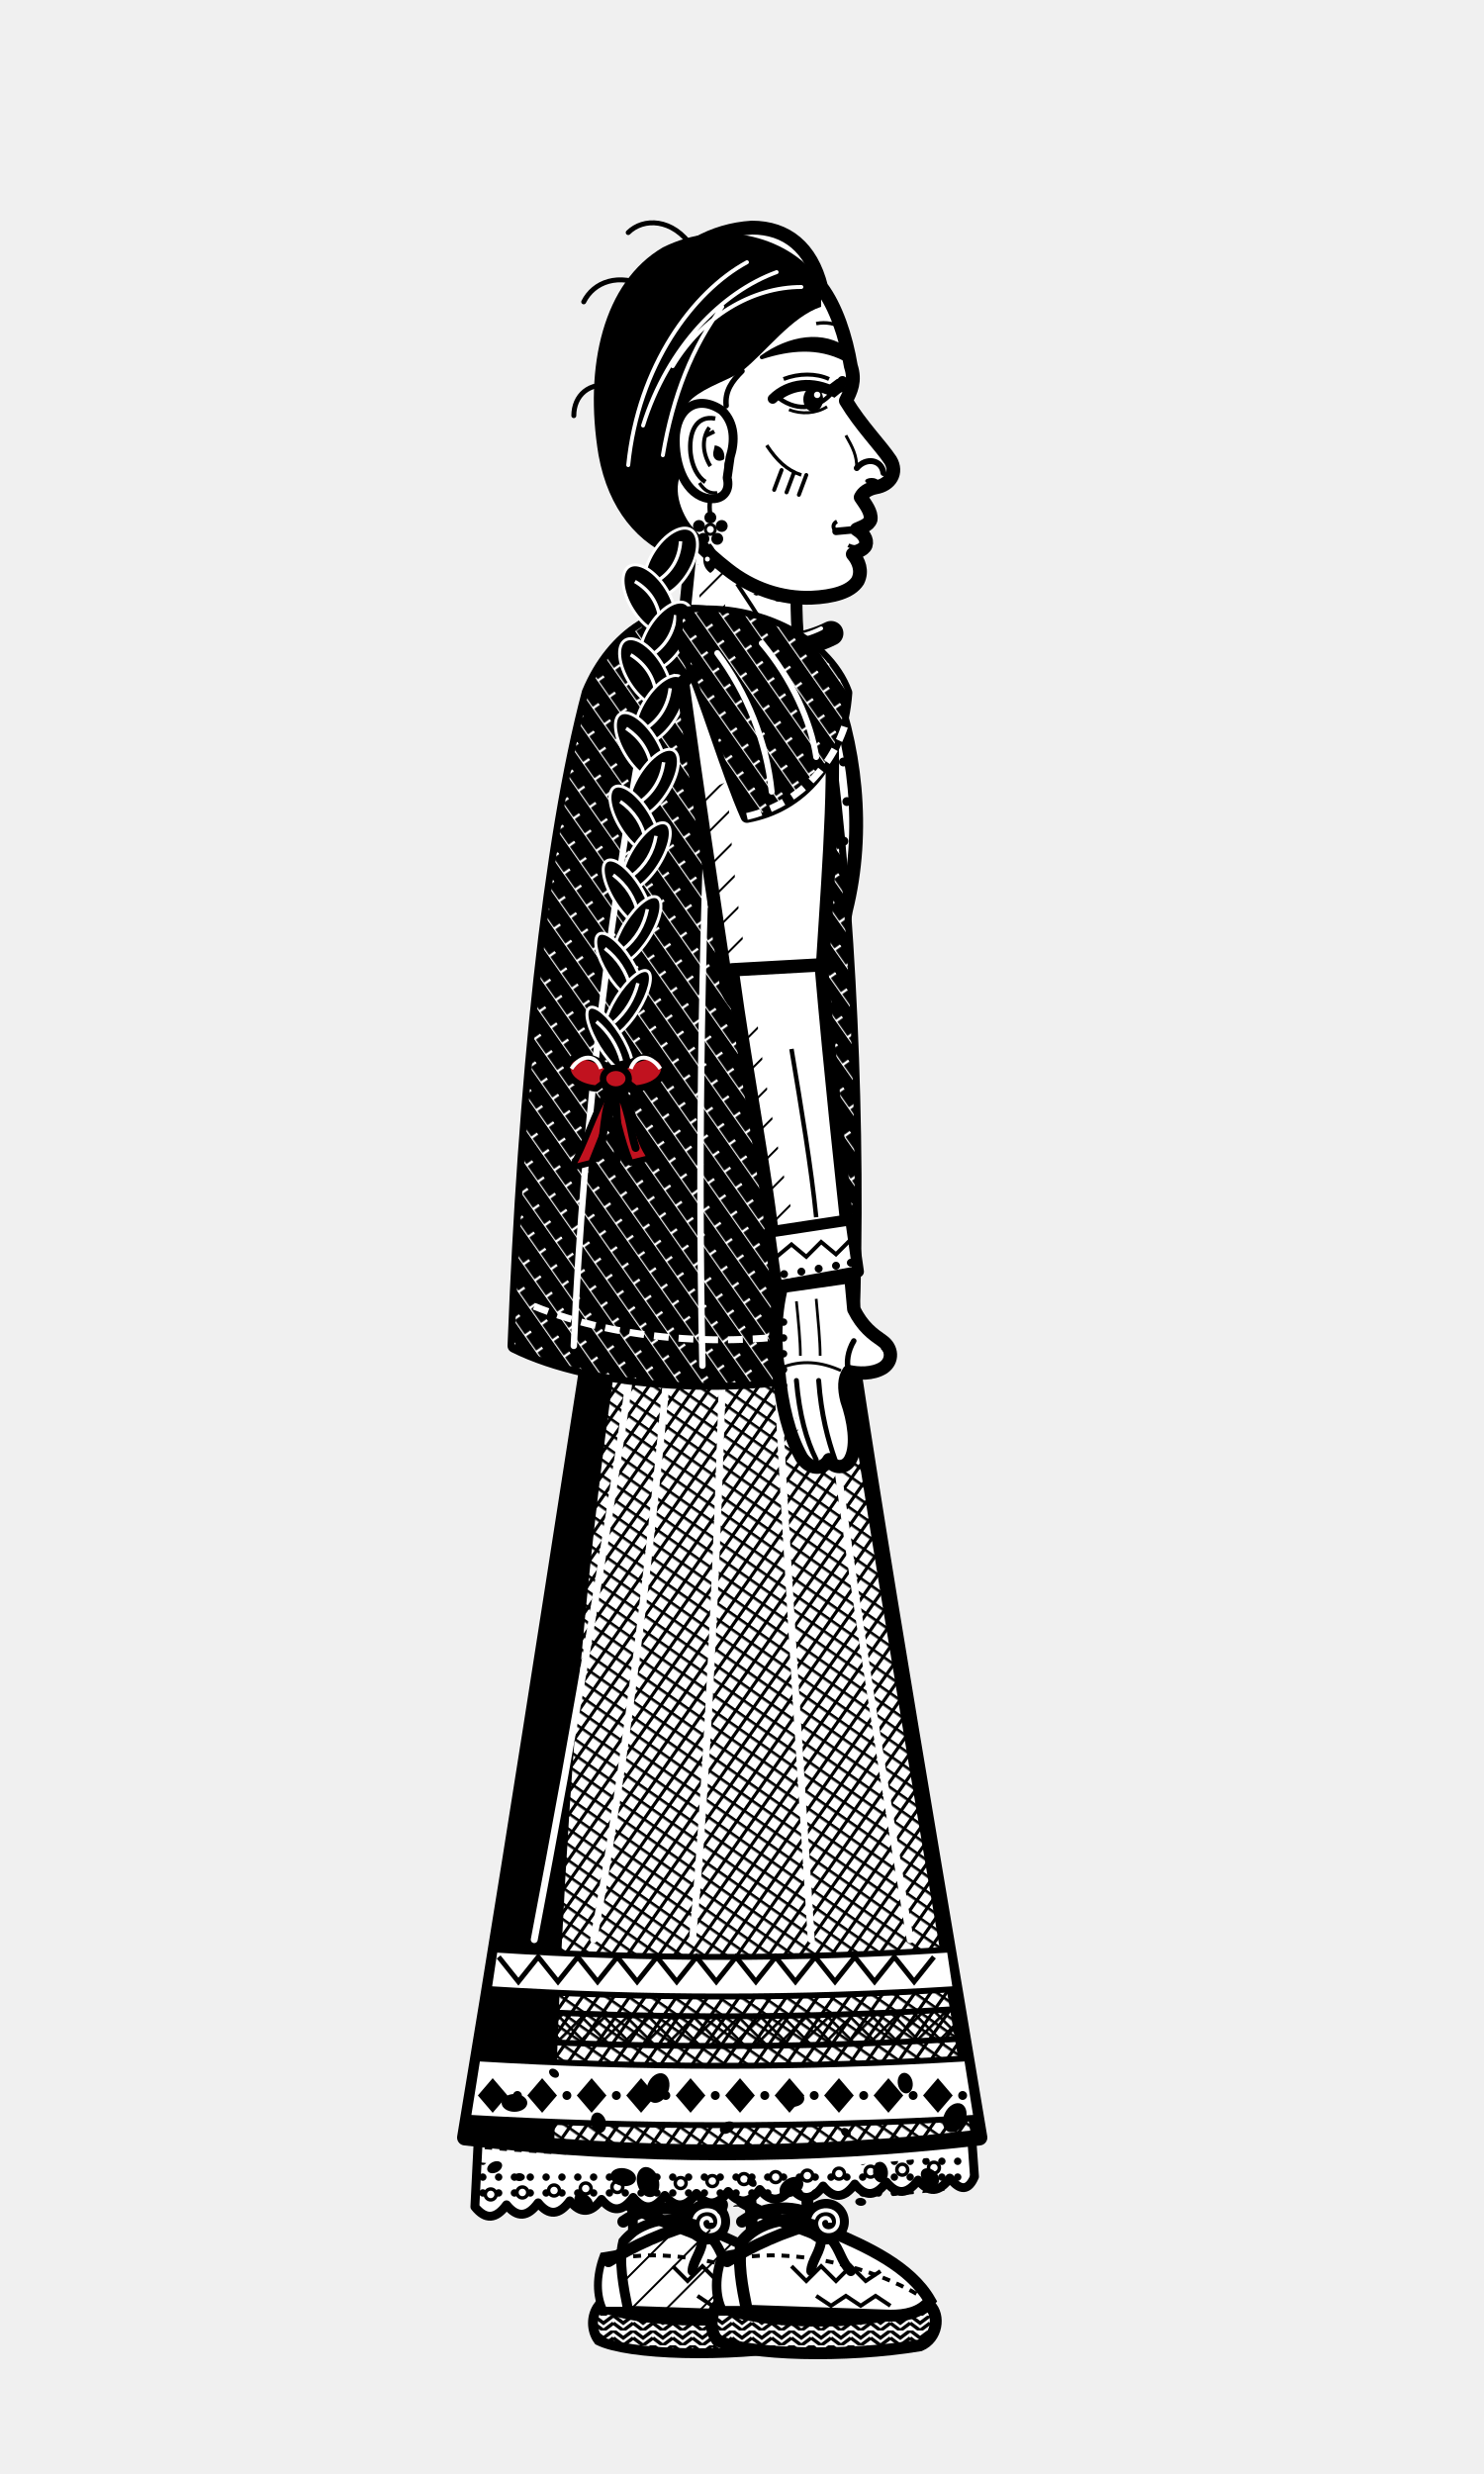
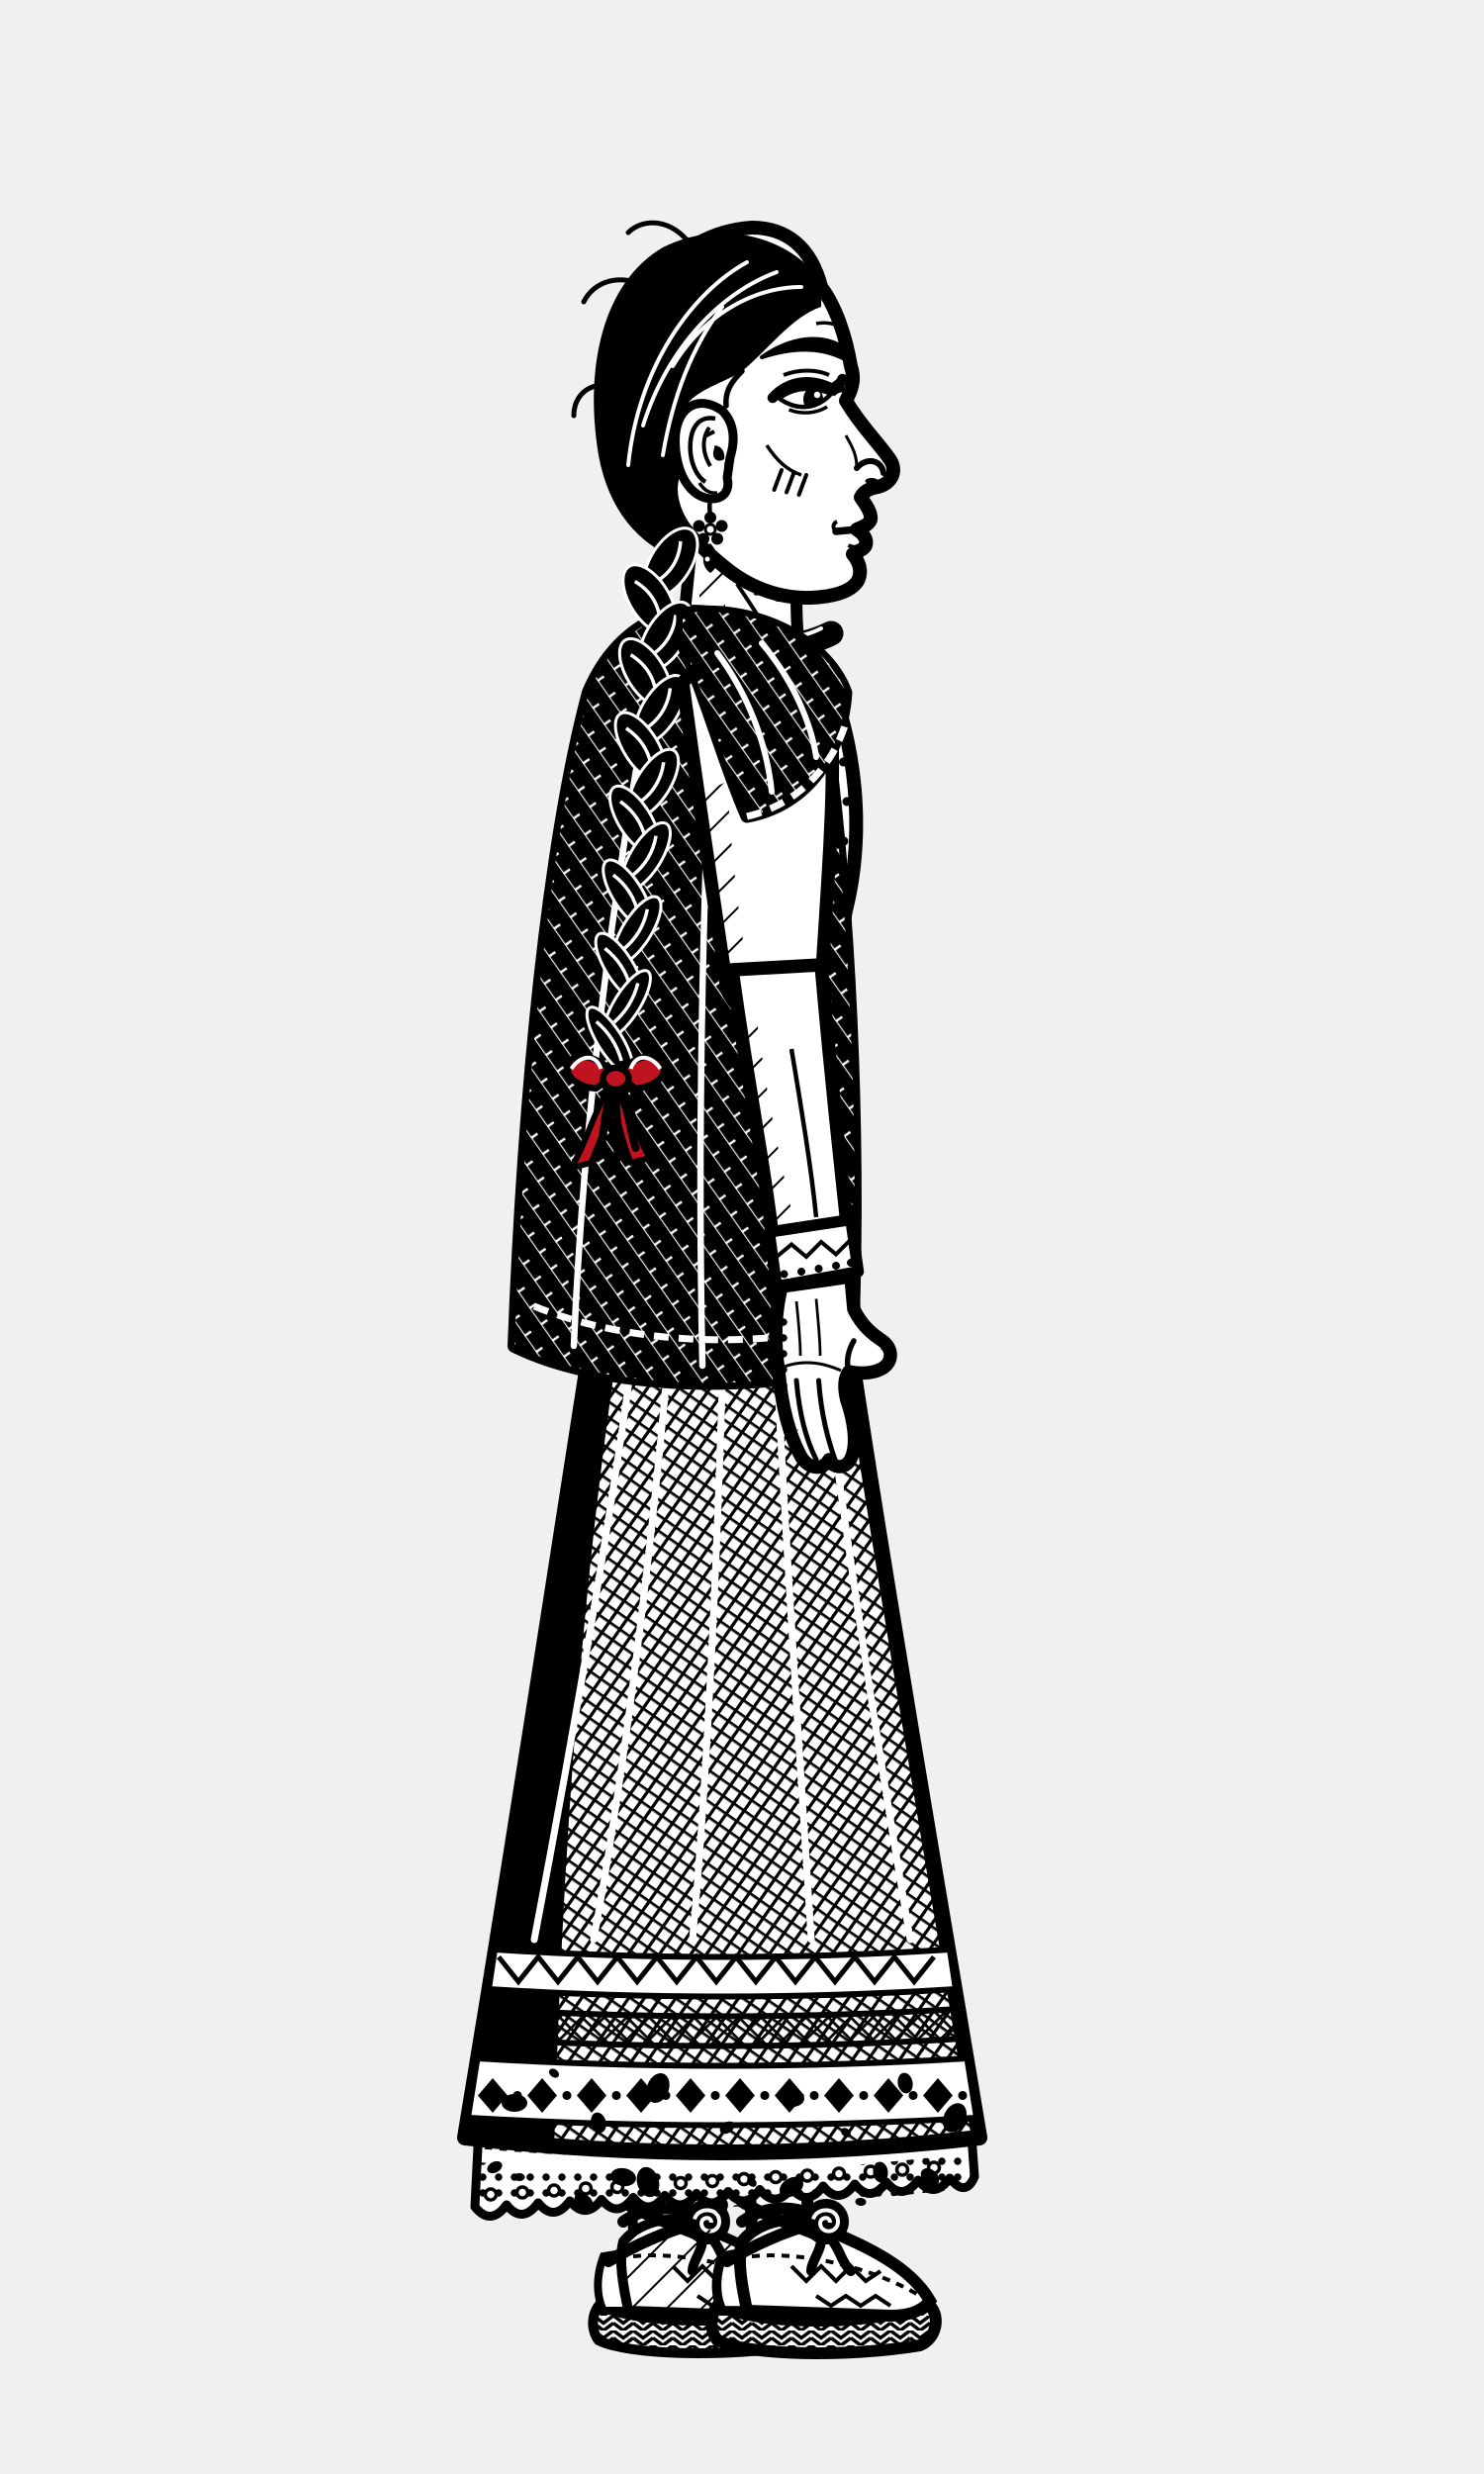
<svg xmlns="http://www.w3.org/2000/svg" width="300" height="500" viewBox="0 0 300 500">
  <defs>
    <pattern id="trama-fina" width="5" height="5" patternUnits="userSpaceOnUse" patternTransform="rotate(45)">
      <line x1="0" y1="0" x2="0" y2="5" stroke="#000" stroke-width="0.8" />
    </pattern>
    <pattern id="trama-media" width="3.4" height="3.4" patternUnits="userSpaceOnUse" patternTransform="rotate(60)">
      <line x1="0" y1="0" x2="0" y2="3.4" stroke="#000" stroke-width="1.1" />
    </pattern>
    <pattern id="trama-cruzada" width="3.2" height="3.2" patternUnits="userSpaceOnUse" patternTransform="rotate(45)">
      <line x1="0" y1="0" x2="0" y2="3.2" stroke="#000" stroke-width="1.1" />
      <line x1="0" y1="0" x2="3.2" y2="0" stroke="#000" stroke-width="1.1" />
    </pattern>
    <pattern id="trama-densa" width="2.6" height="2.6" patternUnits="userSpaceOnUse" patternTransform="rotate(35)">
      <line x1="0" y1="0" x2="0" y2="2.6" stroke="#000" stroke-width="1.3" />
      <line x1="0" y1="0" x2="2.6" y2="0" stroke="#000" stroke-width="1.1" />
    </pattern>
    <pattern id="semitono" width="3.2" height="3.2" patternUnits="userSpaceOnUse">
      <circle cx="1.6" cy="1.6" r="0.75" fill="#000" />
    </pattern>
    <pattern id="trencilla" width="6" height="4" patternUnits="userSpaceOnUse">
      <path d="M0,1 L1.5,3 L3,1 L4.5,3 L6,1" stroke="#000" stroke-width="0.6" fill="none" />
    </pattern>
    <pattern id="lana-blanca" width="4" height="4" patternUnits="userSpaceOnUse" patternTransform="rotate(-35)">
      <line x1="0" y1="0" x2="0" y2="4" stroke="#fff" stroke-width="0.5" stroke-opacity="0.85" />
      <line x1="0" y1="2" x2="1.6" y2="2" stroke="#fff" stroke-width="0.5" />
    </pattern>
    <pattern id="fique-trenza" width="4" height="3" patternUnits="userSpaceOnUse">
      <path d="M0,0 L2,1.5 L4,0 M0,1.5 L2,3 L4,1.5" stroke="#000" stroke-width="0.7" fill="none" />
    </pattern>
  </defs>
  <g id="brazo-izq" data-pieza="" data-pivote="141 144">
    <path d="M126,138 C134,128 154,130 156,146 C157,160 155,182 154,200 C150,208 138,208 135,200 C132,180 129,160 126,138 Z" fill="#fff" stroke="#000" stroke-width="2.2" stroke-linejoin="round" />
    <path d="M134,134 C135,140 136,146 136,150 M141,132 C142,138 143,144 143,150 M148,134 C148,140 149,145 149,150" stroke="#000" stroke-width="0.9" fill="none" />
    <path d="M130,160 C132,178 134,192 136,200 L140,201 C138,190 136,176 135,158 Z" fill="url(#trama-fina)" />
    <path d="M126,138 C134,128 154,130 156,146 C157,160 155,182 154,200 C150,208 138,208 135,200 C132,180 129,160 126,138 Z" fill="url(#trama-media)" />
  </g>
  <g id="antebrazo-izq" data-pieza="" data-pivote="145 202" data-padre="brazo-izq">
    <path d="M136,196 L154,195 C156,218 158,236 159.5,250 L144.5,253 C143,238 139,218 136,196 Z" fill="#fff" stroke="#000" stroke-width="2.2" stroke-linejoin="round" />
    <path d="M138,206 C140,222 142,236 145,250 L149,249 C146,236 143,222 141,206 Z" fill="url(#trama-fina)" />
    <path d="M148,212 C150,224 152,236 153,246" stroke="#000" stroke-width="0.9" fill="none" />
    <path d="M143.5,249 L160,246.5 L161.5,257 L145,260 Z" fill="#fff" stroke="#000" stroke-width="1.87" stroke-linejoin="round" />
    <path d="M145,254 L148,251.5 L151,254 L154,251 L157,253.5 L160,250.5" stroke="#000" stroke-width="0.8" fill="none" />
    <circle cx="146.5" cy="257.5" r="0.8" fill="#000" />
    <circle cx="150" cy="257" r="0.8" fill="#000" />
    <circle cx="153.5" cy="256.4" r="0.8" fill="#000" />
    <circle cx="157" cy="255.8" r="0.8" fill="#000" />
    <circle cx="160" cy="255.2" r="0.8" fill="#000" />
    <path d="M146,260 C144.5,266 144.6,272 145.4,277 C146,284 147.5,290 150,294.5 C151.6,297 154.4,297.2 155.6,295 C156.4,296.8 159,297 160,294.8 C161.4,292 160.6,287 159.2,283 C158.6,280.6 158.6,278.6 159.6,277.2 C161.4,277.6 164.4,277.8 166.6,276.4 C168.6,275 168.4,272.4 166.4,271 C164.4,269.6 162.4,268.2 160.6,264.6 L160,258 Z" fill="#fff" stroke="#000" stroke-width="2.2" stroke-linejoin="round" />
    <path d="M159.6,277.2 C159,275.4 159.4,273 160.6,271" stroke="#000" stroke-width="1.1" fill="none" stroke-linecap="round" />
    <path d="M166.3,272.3 Q167.6,273.4 167.4,275.2" stroke="#000" stroke-width="0.8" fill="none" />
    <path d="M149,279 C149.6,286 151,291 153,295 M153.5,279 C154,286 155.4,291 156.8,295" stroke="#000" stroke-width="1" fill="none" stroke-linecap="round" />
    <path d="M146,276.4 C150,274.8 154,275.2 158,277" stroke="#000" stroke-width="0.6" fill="none" />
    <path d="M152.6,295.4 Q153.8,296.4 154.8,295.6 M157.4,295.6 Q158.6,296.6 159.6,295.4" stroke="#000" stroke-width="0.7" fill="none" />
    <path d="M149,263 C149.4,267 149.8,271 149.8,274 M153,262.5 C153.4,267 153.8,271 153.8,274" stroke="#000" stroke-width="0.55" fill="none" />
    <path d="M145.4,266 C144.8,274 145.6,283 148,290 L149.4,289 C147.6,282 147,274 147.8,266 Z" fill="url(#semitono)" />
    <path d="M136,196 L154,195 C156,218 158,236 159.5,250 L144.5,253 C143,238 139,218 136,196 Z" fill="url(#trama-media)" />
    <path d="M146,260 C144,266 144,272 145,277 C145,283 146,288 149,292 C151,295 155,295.5 157,293.5 C159,291 159.5,287 159,284 C161,282 163.5,280 165.5,277.5 C167.5,275 167,271.5 165,270 C163,268.5 161,267.5 160,264 L160,258 Z" fill="url(#trama-fina)" />
  </g>
  <g id="pierna-izq" data-pieza="" data-pivote="133 462">
    <path d="M127,430 L139,430 C139,440 139,447 140,452 L128,452 C128,446 127,438 127,430 Z" fill="#fff" stroke="#000" stroke-width="2.0" />
    <path d="M121,466 C129,469.5 149,470.5 164,466 C166,468 165.5,472.5 162,474 C147,476.5 127,476 121,473 C119.5,471 119.5,468 121,466 Z" fill="#fff" stroke="#000" stroke-width="2.0" />
    <path d="M121,466 C129,469.5 149,470.5 164,466 C166,468 165.5,472.5 162,474 C147,476.5 127,476 121,473 C119.5,471 119.5,468 121,466 Z" fill="url(#fique-trenza)" />
    <path d="M122,456 C120.5,460 120.5,464 122,467 L128,467 C127,463 127,459 128,455 Z" fill="#fff" stroke="#000" stroke-width="1.6" />
    <path d="M126,453 C130,448 139,447 144,451 C151,454 160,458 164,465 C162,467.5 159,468 156,468 L127,467 C126,462 125,457 126,453 Z" fill="#fff" stroke="#000" stroke-width="2.0" />
    <path d="M136,458 L139,461 L142,458 L145,461 L148,458 L151,461 L154,459 M141,464 L144,466 L147,464 L150,466 L153,464 L156,466" stroke="#000" stroke-width="0.8" fill="none" />
    <path d="M128,456 C138,455 152,458 162,464" stroke="#000" stroke-width="0.8" stroke-dasharray="1.6 1.4" fill="none" />
    <path d="M126,449 C131,445.5 137,445.5 142,448.5 M126,445 C132,448.5 136,449.5 142,452 M123,457 C128,454 134,451 142,449" stroke="#000" stroke-width="2.4" fill="none" stroke-linecap="round" />
    <circle cx="143" cy="449" r="4.6" fill="#000" />
    <path d="M140.4,448.5 C141,446 145.4,446 145.4,449 C145.4,451.4 142,451.6 141.8,449.4 C141.8,448 143.8,447.8 143.8,449.2" stroke="#fff" stroke-width="0.8" fill="none" />
    <path d="M144,452.5 C146,455 146,457 148,459 M142,452.5 C142,455 140,457 140,459" stroke="#000" stroke-width="2" fill="none" stroke-linecap="round" />
    <path d="M126,453 C130,448 139,447 144,451 C151,454 160,458 164,465 C162,467.5 159,468 156,468 L127,467 C126,462 125,457 126,453 Z" fill="url(#trama-fina)" />
    <path d="M127,430 L139,430 C139,440 139,447 140,452 L128,452 C128,446 127,438 127,430 Z" fill="url(#trama-fina)" />
  </g>
  <g id="pierna-der" data-pieza="" data-pivote="157 462">
    <path d="M151,430 L163,430 C163,440 163,447 164,452 L152,452 C152,446 151,438 151,430 Z" fill="#fff" stroke="#000" stroke-width="2.4" />
    <path d="M145,466 C153,469.5 173,470.5 188,466 C190,468 189.5,472.5 186,474 C171,476.5 151,476 145,473 C143.5,471 143.5,468 145,466 Z" fill="#fff" stroke="#000" stroke-width="2.4" />
    <path d="M145,466 C153,469.5 173,470.5 188,466 C190,468 189.5,472.5 186,474 C171,476.5 151,476 145,473 C143.5,471 143.5,468 145,466 Z" fill="url(#fique-trenza)" />
    <path d="M146,456 C144.5,460 144.5,464 146,467 L152,467 C151,463 151,459 152,455 Z" fill="#fff" stroke="#000" stroke-width="1.92" />
    <path d="M150,453 C154,448 163,447 168,451 C175,454 184,458 188,465 C186,467.5 183,468 180,468 L151,467 C150,462 149,457 150,453 Z" fill="#fff" stroke="#000" stroke-width="2.4" />
    <path d="M160,458 L163,461 L166,458 L169,461 L172,458 L175,461 L178,459 M165,464 L168,466 L171,464 L174,466 L177,464 L180,466" stroke="#000" stroke-width="0.8" fill="none" />
    <path d="M152,456 C162,455 176,458 186,464" stroke="#000" stroke-width="0.8" stroke-dasharray="1.6 1.4" fill="none" />
    <path d="M150,449 C155,445.5 161,445.5 166,448.5 M150,445 C156,448.5 160,449.5 166,452 M147,457 C152,454 158,451 166,449" stroke="#000" stroke-width="2.4" fill="none" stroke-linecap="round" />
    <circle cx="167" cy="449" r="4.6" fill="#000" />
    <path d="M164.4,448.5 C165,446 169.4,446 169.4,449 C169.4,451.4 166,451.6 165.8,449.4 C165.8,448 167.8,447.8 167.8,449.2" stroke="#fff" stroke-width="0.8" fill="none" />
    <path d="M168,452.5 C170,455 170,457 172,459 M166,452.5 C166,455 164,457 164,459" stroke="#000" stroke-width="2" fill="none" stroke-linecap="round" />
  </g>
  <g id="enagua" data-pieza="" data-pivote="146 232">
    <path d="M97,426 L196,426 L197,439.9 Q195.2,444.2 192,440.2 Q188.8,444.6 185.6,440.6 Q182.4,445 179.2,441 Q176,445.4 172.8,441.4 Q169.6,445.8 166.4,441.8 Q163.2,446.2 160,442.2 Q156.8,446.5 153.6,442.5 Q150.4,446.9 147.2,442.9 Q144,447.3 140.8,443.3 Q137.6,447.7 134.4,443.7 Q131.2,448.1 128,444.1 Q124.8,448.5 121.6,444.5 Q118.4,448.8 115.2,444.8 Q112,449.2 108.8,445.2 Q105.6,449.6 102.4,445.6 Q99.2,450 96,446 Z" fill="#fff" stroke="#000" stroke-width="1.8" stroke-linejoin="round" />
    <circle cx="99.2" cy="443.5" r="1.1" fill="none" stroke="#000" stroke-width="0.7" />
    <circle cx="105.6" cy="443.1" r="1.1" fill="none" stroke="#000" stroke-width="0.7" />
    <circle cx="112" cy="442.7" r="1.1" fill="none" stroke="#000" stroke-width="0.7" />
    <circle cx="118.4" cy="442.3" r="1.1" fill="none" stroke="#000" stroke-width="0.7" />
    <circle cx="124.8" cy="442" r="1.1" fill="none" stroke="#000" stroke-width="0.7" />
    <circle cx="131.2" cy="441.6" r="1.1" fill="none" stroke="#000" stroke-width="0.7" />
    <circle cx="137.6" cy="441.2" r="1.1" fill="none" stroke="#000" stroke-width="0.7" />
    <circle cx="144" cy="440.8" r="1.1" fill="none" stroke="#000" stroke-width="0.7" />
    <circle cx="150.4" cy="440.4" r="1.1" fill="none" stroke="#000" stroke-width="0.7" />
    <circle cx="156.8" cy="440" r="1.1" fill="none" stroke="#000" stroke-width="0.7" />
    <circle cx="163.2" cy="439.7" r="1.1" fill="none" stroke="#000" stroke-width="0.7" />
    <circle cx="169.6" cy="439.3" r="1.1" fill="none" stroke="#000" stroke-width="0.7" />
    <circle cx="176" cy="438.9" r="1.1" fill="none" stroke="#000" stroke-width="0.7" />
    <circle cx="182.4" cy="438.5" r="1.1" fill="none" stroke="#000" stroke-width="0.7" />
    <circle cx="188.8" cy="438.1" r="1.1" fill="none" stroke="#000" stroke-width="0.7" />
    <path d="M98,434 C130,437 165,435 196,432" stroke="#000" stroke-width="0.7" stroke-dasharray="1.5 1.5" fill="none" />
    <path d="M97,437 C130,441 165,439 197,435 L197,442 C165,446 130,448 97,444 Z" fill="url(#semitono)" />
    <ellipse cx="105" cy="440" rx="1.1" ry="0.8" transform="rotate(0 105 440)" fill="#000" />
    <ellipse cx="118" cy="445" rx="2.1" ry="1.5" transform="rotate(37 118 445)" fill="#000" />
    <ellipse cx="131" cy="441" rx="3.1" ry="2.2" transform="rotate(74 131 441)" fill="#000" />
    <ellipse cx="146" cy="446" rx="1.6" ry="1.1" transform="rotate(111 146 446)" fill="#000" />
    <ellipse cx="160" cy="442" rx="2.6" ry="1.8" transform="rotate(148 160 442)" fill="#000" />
    <ellipse cx="174" cy="445" rx="1.1" ry="0.8" transform="rotate(5 174 445)" fill="#000" />
    <ellipse cx="188" cy="440" rx="2.1" ry="1.5" transform="rotate(42 188 440)" fill="#000" />
  </g>
  <g id="falda" data-pieza="" data-pivote="146 232">
    <path d="M126,230 L166,230 C172,280 186,360 198,432 Q146,438 94,432 C106,360 118,280 126,230 Z" fill="#fff" stroke="#000" stroke-width="3.2" stroke-linejoin="round" />
    <path d="M126,230 L166,230 C172,280 186,360 198,432 Q146,438 94,432 C106,360 118,280 126,230 Z" fill="url(#trama-densa)" />
    <path d="M126,230 C118,280 106,360 94,432 Q104,434 112,434.6 C114,360 120,290 132,232 Z" fill="#000" />
    <path d="M138,236 C134,300 126,360 120,392 M147,236 C146,300 143,360 140,392 M155,236 C158,300 162,360 164,392 M162,238 C169,300 177,350 184,392 M131,250 C125,300 116,350 108,392" stroke="#fff" stroke-width="1.4" fill="none" stroke-linecap="round" />
    <path d="M100,394 Q146,397 192,394 L193.2,402 Q146,405 98.8,402 Z" fill="#fff" stroke="#000" stroke-width="1.2" />
    <path d="M100.8,395.5 L104.8,400.5 L108.8,395.5 L112.8,400.5 L116.8,395.5 L120.8,400.5 L124.8,395.5 L128.8,400.5 L132.8,395.5 L136.8,400.5 L140.8,395.5 L144.8,400.5 L148.8,395.5 L152.8,400.5 L156.8,395.5 L160.8,400.5 L164.8,395.5 L168.8,400.5 L172.8,395.5 L176.8,400.5 L180.8,395.5 L184.8,400.5 L188.8,395.5" stroke="#000" stroke-width="1" fill="none" />
    <path d="M98.1,406 Q146,409 193.9,406 L194.8,412 Q146,415 97.2,412 Z" fill="url(#trama-cruzada)" stroke="#000" stroke-width="1.2" />
    <path d="M96.5,416 Q146,419 195.5,416 L197.4,428 Q146,431 94.6,428 Z" fill="#fff" stroke="#000" stroke-width="1.2" />
    <path d="M99.6,420 L102.6,423.5 L99.6,427 L96.6,423.5 Z" fill="#000" />
    <circle cx="104.6" cy="423.5" r="0.9" fill="#000" />
    <path d="M109.6,420 L112.6,423.5 L109.6,427 L106.6,423.5 Z" fill="#000" />
    <circle cx="114.6" cy="423.5" r="0.9" fill="#000" />
    <path d="M119.6,420 L122.6,423.5 L119.6,427 L116.6,423.5 Z" fill="#000" />
    <circle cx="124.6" cy="423.5" r="0.9" fill="#000" />
    <path d="M129.6,420 L132.6,423.5 L129.6,427 L126.6,423.5 Z" fill="#000" />
    <circle cx="134.6" cy="423.5" r="0.9" fill="#000" />
    <path d="M139.6,420 L142.6,423.5 L139.6,427 L136.6,423.5 Z" fill="#000" />
    <circle cx="144.6" cy="423.5" r="0.9" fill="#000" />
    <path d="M149.6,420 L152.6,423.5 L149.6,427 L146.6,423.5 Z" fill="#000" />
    <circle cx="154.6" cy="423.5" r="0.9" fill="#000" />
    <path d="M159.6,420 L162.6,423.5 L159.6,427 L156.6,423.5 Z" fill="#000" />
    <circle cx="164.6" cy="423.5" r="0.9" fill="#000" />
    <path d="M169.6,420 L172.6,423.5 L169.6,427 L166.6,423.5 Z" fill="#000" />
    <circle cx="174.6" cy="423.5" r="0.9" fill="#000" />
    <path d="M179.6,420 L182.6,423.5 L179.6,427 L176.6,423.5 Z" fill="#000" />
    <circle cx="184.6" cy="423.5" r="0.9" fill="#000" />
    <path d="M189.6,420 L192.6,423.5 L189.6,427 L186.6,423.5 Z" fill="#000" />
    <circle cx="194.6" cy="423.5" r="0.9" fill="#000" />
    <path d="M126,232 L166,232" stroke="#000" stroke-width="1" />
    <path d="M124,226 L168,226 L168.6,236 L123.4,236 Z" fill="#000" />
    <path d="M126,231 L166,231" stroke="#fff" stroke-width="0.7" stroke-dasharray="3 2" />
    <ellipse cx="104" cy="425" rx="2.6" ry="1.8" transform="rotate(0 104 425)" fill="#000" />
    <ellipse cx="112" cy="419" rx="1.1" ry="0.8" transform="rotate(37 112 419)" fill="#000" />
    <ellipse cx="121" cy="429" rx="2.1" ry="1.5" transform="rotate(74 121 429)" fill="#000" />
    <ellipse cx="133" cy="422" rx="3.1" ry="2.2" transform="rotate(111 133 422)" fill="#000" />
    <ellipse cx="147" cy="430" rx="1.6" ry="1.1" transform="rotate(148 147 430)" fill="#000" />
    <ellipse cx="160" cy="424" rx="2.6" ry="1.8" transform="rotate(5 160 424)" fill="#000" />
    <ellipse cx="171" cy="431" rx="1.1" ry="0.8" transform="rotate(42 171 431)" fill="#000" />
    <ellipse cx="183" cy="421" rx="2.1" ry="1.5" transform="rotate(79 183 421)" fill="#000" />
    <ellipse cx="193" cy="428" rx="3.1" ry="2.2" transform="rotate(116 193 428)" fill="#000" />
    <ellipse cx="100" cy="438" rx="1.6" ry="1.1" transform="rotate(153 100 438)" fill="#000" />
    <ellipse cx="126" cy="440" rx="2.6" ry="1.8" transform="rotate(10 126 440)" fill="#000" />
    <ellipse cx="152" cy="441" rx="1.1" ry="0.8" transform="rotate(47 152 441)" fill="#000" />
    <ellipse cx="178" cy="439" rx="2.1" ry="1.5" transform="rotate(84 178 439)" fill="#000" />
  </g>
  <g id="torso" data-pieza="" data-pivote="146 232">
    <path d="M136,130 C150,126 163,128 167,136 C173,150 175,168 171,184 C168,200 166,216 165,232 L128,232 C126,210 123,188 125,164 C126,148 128,138 136,130 Z" fill="#fff" stroke="#000" stroke-width="2.8" />
    <path d="M125,164 C125,190 126,212 128,231 L135,231 C132,208 131,186 132,160 Z" fill="url(#trama-fina)" />
    <path d="M141,131 C148,136 157,137 163,134" stroke="#000" stroke-width="1.2" fill="none" />
    <path d="M142,133.5 Q144,136 146,134.6 Q148,137 150,135.4 Q152,137.6 154,135.8 Q156,137.8 158,135.6 Q160,137.2 162,135" stroke="#000" stroke-width="0.7" fill="none" />
    <circle cx="165" cy="139" r="0.9" fill="#000" />
    <circle cx="168.5" cy="146" r="0.9" fill="#000" />
    <circle cx="163.5" cy="145.1" r="0.9" fill="#000" />
    <circle cx="165.3" cy="146.4" r="0.9" fill="#000" />
    <circle cx="164.6" cy="148.5" r="0.9" fill="#000" />
    <circle cx="162.4" cy="148.5" r="0.9" fill="#000" />
    <circle cx="161.7" cy="146.4" r="0.9" fill="#000" />
    <circle cx="163.5" cy="147" r="0.8" fill="#fff" stroke="#000" stroke-width="0.6" />
    <circle cx="170.5" cy="154" r="0.9" fill="#000" />
    <circle cx="171.2" cy="162" r="0.9" fill="#000" />
    <circle cx="166.2" cy="161.1" r="0.9" fill="#000" />
    <circle cx="168" cy="162.4" r="0.9" fill="#000" />
    <circle cx="167.3" cy="164.5" r="0.9" fill="#000" />
    <circle cx="165.1" cy="164.5" r="0.9" fill="#000" />
    <circle cx="164.4" cy="162.4" r="0.9" fill="#000" />
    <circle cx="166.2" cy="163" r="0.8" fill="#fff" stroke="#000" stroke-width="0.6" />
    <circle cx="170.6" cy="170" r="0.9" fill="#000" />
    <circle cx="169" cy="178" r="0.9" fill="#000" />
    <circle cx="164" cy="177.1" r="0.9" fill="#000" />
    <circle cx="165.8" cy="178.4" r="0.9" fill="#000" />
    <circle cx="165.1" cy="180.5" r="0.9" fill="#000" />
    <circle cx="162.9" cy="180.5" r="0.9" fill="#000" />
    <circle cx="162.2" cy="178.4" r="0.9" fill="#000" />
    <circle cx="164" cy="179" r="0.8" fill="#fff" stroke="#000" stroke-width="0.6" />
    <path d="M160,140 L163,144 L161,148 L164,152 L162,156 L165,160 L163,164 L166,168 L164,172 L166,176" stroke="#000" stroke-width="0.8" fill="none" />
  </g>
  <g id="cabeza" data-pieza="" data-pivote="150 130">
    <path d="M140,108 L161,118 C161,125 161,131 163,137 L137,137 C138,128 139,118 140,108 Z" fill="#fff" stroke="#000" stroke-width="2.4" />
    <path d="M141,114 C142,124 141,131 140,136 L147,136 C146,129 146,121 148,116 Z" fill="url(#trama-fina)" />
    <path d="M149,118 C153,124 157,130 159,136" stroke="#000" stroke-width="0.8" fill="none" />
    <path d="M166,58 C169,62 171,68 172,74 C173,77 172,79 171,81 C174,86 178,90 180,93 C181.5,95.5 180,98 177,98.5 C175.5,98.8 174.5,99.5 174,100.5 C175,102 176.2,103.5 176,105 C175.6,106.2 174,106.6 173.2,107 C174.5,107.8 175.4,109 175,110.2 C174.6,111.2 173,111.5 172.4,112 C173.6,113.4 174.4,115.4 173.4,117.4 C172,119.6 168.5,120.6 164,120.8 C158,121 152,119 147,115 C138,108 128,96 126,80 C125,62 136,47 152,46 C159,46 164,50 166,58 Z" fill="#fff" stroke="#000" stroke-width="2.8" stroke-linejoin="round" />
    <path d="M150,116 C156,119 162,120.5 168,120.5 C163,123 155,122 150,119 Z" fill="url(#trama-media)" />
    <path d="M158,95 L156.5,99 M160.5,95.5 L159,99.5 M163,96 L161.5,100" stroke="#000" stroke-width="0.8" stroke-linecap="round" />
    <path d="M155,90 C157,93 159,95 162,96" stroke="#000" stroke-width="0.7" fill="none" />
-     <path id="ojo-der" d="M157.5,80.5 C160.5,78.2 164.5,78 168,79.6 C165.5,82.4 161.5,83.4 157.5,80.5 Z" fill="#fff" stroke="#000" stroke-width="0.9" />
-     <ellipse cx="164.4" cy="80.7" rx="2" ry="2.5" fill="#000" />
-     <circle cx="165.2" cy="79.8" r="0.65" fill="#fff" />
-     <path d="M156.2,80.6 C159.5,77.3 164.5,77 168.6,79.2 C169.4,78.6 170,77.8 170.3,77" stroke="#000" stroke-width="2" fill="none" stroke-linecap="round" />
+     <clipPath id="ojo-alerta">
+       <path d="M157.5,80.5 C160.5,78.2 164.5,78 168,79.6 C165.5,82.4 161.5,83.4 157.5,80.5 Z" />
+     </clipPath>
+     <path d="M157.5,80.5 C160.5,78.2 164.5,78 168,79.6 C165.5,82.4 161.5,83.4 157.5,80.5 Z" fill="#fff" stroke="#000" stroke-width="0.9" />
+     <g clip-path="url(#ojo-alerta)">
+       <ellipse cx="164.4" cy="80.7" rx="2" ry="2.5" fill="#000" />
+       <circle cx="165.2" cy="79.8" r="0.65" fill="#fff" />
+     </g>
+     <path d="M156.2,80.4 C159.5,76.7 164.5,76.4 168.6,78.8 C169.4,78.2 170,77.4 170.3,76.6" stroke="#000" stroke-width="2.1" fill="none" stroke-linecap="round" />
    <path d="M168.6,79.2 L171,78.6 M167.4,78.5 L169.4,77" stroke="#000" stroke-width="0.9" stroke-linecap="round" />
-     <path d="M158.4,76.6 C161.5,75.4 165,75.4 167.6,76.6" stroke="#000" stroke-width="0.8" fill="none" />
-     <path d="M159.5,82.8 C162,83.8 165,83.6 167.2,82.2" stroke="#000" stroke-width="0.6" fill="none" />
-     <path id="ceja-der" d="M171.4,70.8 C166.4,67 159.6,68.2 154,72.2 C159.6,70.4 165.4,69.8 170.8,72.6 Z" fill="#000" stroke="#000" stroke-width="0.8" stroke-linejoin="round" />
+     <path d="M158.4,75.8 C161.5,74.6 165,74.6 167.6,75.8" stroke="#000" stroke-width="0.8" fill="none" />
+     <path d="M159.5,82.8 C162,83.8 165,83.6 167.2,82.2" stroke="#000" stroke-width="0.7" fill="none" />
+     <path d="M171.4,70.8 C166.4,67 159.6,68.2 154,72.2 C159.6,70.4 165.4,69.8 170.8,72.6 Z" fill="#000" stroke="#000" stroke-width="0.8" stroke-linejoin="round" />
+     <path d="M165,65.4 C167,65 169,65.4 170.4,66.4" stroke="#000" stroke-width="0.7" fill="none" />
    <path d="M173.2,94.6 C175,92.4 178.2,92.8 178.6,95.6" stroke="#000" stroke-width="1.2" fill="none" stroke-linecap="round" />
    <ellipse cx="176.2" cy="97.2" rx="1.3" ry="0.6" fill="#000" />
    <path d="M171,88 C172.4,90.5 173.2,92 173.2,94.6" stroke="#000" stroke-width="0.6" fill="none" />
    <path d="M173.3,107 L169,107.4" stroke="#000" stroke-width="1.5" stroke-linecap="round" />
    <path d="M171.5,110.2 C172.6,110.8 173.8,110.6 174.4,110" stroke="#000" stroke-width="0.8" fill="none" />
    <path d="M169,107.4 C168.2,106.6 168.4,105.8 169.2,105.4" stroke="#000" stroke-width="0.8" fill="none" />
-     <path d="M165,65.4 C167,65 169,65.4 170.4,66.4" stroke="#000" stroke-width="0.7" fill="none" />
    <path d="M166,57 C160,48 146,44 134,50 C122,57 118,74 121,92 C123,103 129,110 137,113 L142,109 C138,105 136,100 137.5,96 C137,90 136,84 140,80.5 C143,78 147,77 150,75 C155,71 160,64 166,62 Z" fill="#000" />
    <path d="M162,58 C152,58 142,64 136,74 M157,55 C146,59 135,70 130,86 M151,53 C140,59 129,74 127,94 M146,62 C140,70 136,80 134,92" stroke="#fff" stroke-width="0.8" fill="none" stroke-linecap="round" />
-     <path d="M140,50 C136,44 130,44 127,47 M131,58 C125,55 120,57 118,61 M124,78 C119,77 116,80 116,84" stroke="#000" stroke-width="1" fill="none" stroke-linecap="round" />
    <path d="M150,75 C148,77 146.5,79 146.8,82" stroke="#000" stroke-width="1.1" fill="none" stroke-linecap="round" />
    <path id="oreja-der" d="M146,83 C141,79.5 136.5,82.5 136.5,89 C136.5,95.5 139.5,100.8 144,100.8 C146.5,100.8 147.6,98.8 147,96.6 L147.6,92.4 C148.6,89.2 148.6,85.6 146,83 Z" fill="#fff" stroke="#000" stroke-width="1.8" stroke-linejoin="round" />
    <path d="M144.6,84.6 C140.6,83.8 139.2,87.6 139.6,91.6 C139.9,94.2 141,96.4 142.6,97.4" stroke="#000" stroke-width="0.9" fill="none" />
    <path d="M143.4,86.4 C141.8,88.6 142,91.6 143.6,94.2 M142.4,88.2 L144.4,87.2" stroke="#000" stroke-width="0.8" fill="none" />
    <path d="M144.5,90 C146,90.2 146.6,91.4 146.4,92.8 C145.2,93.6 144,92.8 144.2,91.4 Z" fill="#000" />
    <path d="M147.6,92.4 C146.8,93 146.6,94.4 147.2,95.2" stroke="#000" stroke-width="0.8" fill="none" />
    <path d="M141.4,97.6 C142.4,99.2 143.6,99.8 145,99.6" stroke="#000" stroke-width="0.7" fill="none" />
  </g>
  <g id="zarcillo" data-pieza="" data-pivote="143.6 100.8" data-padre="cabeza">
    <path d="M143.6,100.6 C143.4,102 143.4,103 143.6,104" stroke="#000" stroke-width="0.9" fill="none" />
    <circle cx="143.6" cy="104.6" r="1.2" fill="#000" />
    <circle cx="145.9" cy="106.3" r="1.2" fill="#000" />
    <circle cx="145" cy="108.9" r="1.2" fill="#000" />
    <circle cx="142.2" cy="108.9" r="1.2" fill="#000" />
    <circle cx="141.3" cy="106.3" r="1.2" fill="#000" />
    <circle cx="143.6" cy="107" r="1" fill="#fff" stroke="#000" stroke-width="0.6" />
    <path d="M143.6,109.8 C141.6,112 141.8,114.6 143.6,115.8 C145.4,114.6 145.6,112 143.6,109.8 Z" fill="#000" />
    <circle cx="143" cy="113" r="0.5" fill="#fff" />
+   </g>
+   <g id="mechones" data-pieza="" data-pivote="150 130" data-padre="cabeza">
+     <path d="M140,50 C136,44 130,44 127,47 M131,58 C125,55 120,57 118,61 M124,78 C119,77 116,80 116,84" stroke="#000" stroke-width="1" fill="none" stroke-linecap="round" />
  </g>
  <g id="ruana" data-pieza="" data-pivote="145 128">
    <path d="M144,124 C134,122 124,128 119,140 C111,170 106,220 104,272 C120,280 150,282 172,276 C174,236 172,190 168,156 C165,140 157,127 144,124 Z" fill="#000" stroke="#000" stroke-width="2.8" stroke-linejoin="round" />
    <path d="M144,124 C134,122 124,128 119,140 C111,170 106,220 104,272 C120,280 150,282 172,276 C174,236 172,190 168,156 C165,140 157,127 144,124 Z" fill="url(#lana-blanca)" />
    <path d="M131,142 C124,180 118,225 116,272 M144,140 C142,185 141,230 142,276 M156,144 C160,190 161,235 162,276" stroke="#fff" stroke-width="1.3" fill="none" stroke-linecap="round" />
    <path d="M108,264 C125,271 150,273 170,268" stroke="#fff" stroke-width="1.4" fill="none" stroke-dasharray="3 2" />
    <path d="M134,124 C144,131 158,133 168,128" stroke="#000" stroke-width="5" fill="none" stroke-linecap="round" />
    <path d="M136,123.5 C146,129.5 158,131 166,127" stroke="#fff" stroke-width="0.8" fill="none" stroke-linecap="round" />
  </g>
  <g id="trenza" data-pieza="" data-pivote="134 110">
    <g transform="rotate(32 135.6 113.7)">
      <ellipse cx="135.6" cy="113.7" rx="4.1" ry="7.8" fill="#000" stroke="#fff" stroke-width="0.6" />
      <path d="M135,109 Q137.5,113.7 135.2,118.4" stroke="#fff" stroke-width="0.7" fill="none" />
    </g>
    <g transform="rotate(-32 131.3 121.1)">
      <ellipse cx="131.3" cy="121.1" rx="4" ry="7.8" fill="#000" stroke="#fff" stroke-width="0.6" />
      <path d="M130.7,116.5 Q133.1,121.1 130.9,125.8" stroke="#fff" stroke-width="0.7" fill="none" />
    </g>
    <g transform="rotate(32 134.6 128.6)">
      <ellipse cx="134.6" cy="128.6" rx="3.9" ry="7.8" fill="#000" stroke="#fff" stroke-width="0.6" />
      <path d="M134,123.9 Q136.3,128.6 134.2,133.3" stroke="#fff" stroke-width="0.7" fill="none" />
    </g>
    <g transform="rotate(-32 130.5 136)">
      <ellipse cx="130.5" cy="136" rx="3.8" ry="7.8" fill="#000" stroke="#fff" stroke-width="0.6" />
      <path d="M129.9,131.3 Q132.2,136 130.1,140.7" stroke="#fff" stroke-width="0.7" fill="none" />
    </g>
    <g transform="rotate(32 133.5 143.4)">
      <ellipse cx="133.5" cy="143.4" rx="3.6" ry="7.8" fill="#000" stroke="#fff" stroke-width="0.6" />
      <path d="M132.9,138.7 Q135.1,143.4 133.1,148.1" stroke="#fff" stroke-width="0.7" fill="none" />
    </g>
    <g transform="rotate(-32 129.5 150.9)">
      <ellipse cx="129.5" cy="150.9" rx="3.5" ry="7.8" fill="#000" stroke="#fff" stroke-width="0.6" />
      <path d="M129,146.2 Q131.1,150.9 129.2,155.5" stroke="#fff" stroke-width="0.7" fill="none" />
    </g>
    <g transform="rotate(32 132.1 158.3)">
      <ellipse cx="132.1" cy="158.3" rx="3.4" ry="7.8" fill="#000" stroke="#fff" stroke-width="0.6" />
      <path d="M131.6,153.6 Q133.7,158.3 131.8,163" stroke="#fff" stroke-width="0.7" fill="none" />
    </g>
    <g transform="rotate(-32 128.3 165.7)">
      <ellipse cx="128.3" cy="165.7" rx="3.3" ry="7.8" fill="#000" stroke="#fff" stroke-width="0.6" />
      <path d="M127.8,161 Q129.8,165.7 128,170.4" stroke="#fff" stroke-width="0.7" fill="none" />
    </g>
    <g transform="rotate(32 130.6 173.1)">
      <ellipse cx="130.6" cy="173.1" rx="3.1" ry="7.8" fill="#000" stroke="#fff" stroke-width="0.6" />
      <path d="M130.1,168.5 Q132,173.1 130.3,177.8" stroke="#fff" stroke-width="0.7" fill="none" />
    </g>
    <g transform="rotate(-32 126.8 180.6)">
      <ellipse cx="126.8" cy="180.6" rx="3" ry="7.8" fill="#000" stroke="#fff" stroke-width="0.6" />
      <path d="M126.4,175.9 Q128.2,180.6 126.5,185.3" stroke="#fff" stroke-width="0.7" fill="none" />
    </g>
    <g transform="rotate(32 128.8 188)">
      <ellipse cx="128.8" cy="188" rx="2.9" ry="7.8" fill="#000" stroke="#fff" stroke-width="0.6" />
      <path d="M128.3,183.3 Q130.1,188 128.5,192.7" stroke="#fff" stroke-width="0.7" fill="none" />
    </g>
    <g transform="rotate(-32 125.2 195.4)">
      <ellipse cx="125.2" cy="195.4" rx="2.8" ry="7.8" fill="#000" stroke="#fff" stroke-width="0.6" />
      <path d="M124.7,190.7 Q126.4,195.4 124.9,200.1" stroke="#fff" stroke-width="0.7" fill="none" />
    </g>
    <g transform="rotate(32 126.8 202.9)">
      <ellipse cx="126.8" cy="202.9" rx="2.6" ry="7.8" fill="#000" stroke="#fff" stroke-width="0.6" />
      <path d="M126.4,198.2 Q127.9,202.9 126.5,207.5" stroke="#fff" stroke-width="0.7" fill="none" />
    </g>
    <g transform="rotate(-32 123.3 210.3)">
      <ellipse cx="123.3" cy="210.3" rx="2.5" ry="7.8" fill="#000" stroke="#fff" stroke-width="0.6" />
      <path d="M123,205.6 Q124.5,210.3 123.1,215" stroke="#fff" stroke-width="0.7" fill="none" />
    </g>
    <g data-p="color de la cinta: rojo provisional; hex pendiente de la hoja de estilo">
      <path d="M124.5,217 C114.5,208 110.5,219 120.5,220 Z" fill="#c1121f" stroke="#000" stroke-width="1.3" stroke-linejoin="round" />
      <path d="M124.5,217 C134.5,208 138.5,219 128.5,220 Z" fill="#c1121f" stroke="#000" stroke-width="1.3" stroke-linejoin="round" />
      <path d="M123.5,219 C119.5,226 118.5,231 115.5,236 L119.5,235 C121.5,230 123.5,225 125.5,220 Z" fill="#c1121f" stroke="#000" stroke-width="1.2" stroke-linejoin="round" />
      <path d="M125.5,219 C128.5,225 128.5,230 131.5,234 L127.5,235 C125.5,230 124.5,225 123.5,220 Z" fill="#c1121f" stroke="#000" stroke-width="1.2" stroke-linejoin="round" />
      <ellipse cx="124.5" cy="218" rx="2.6" ry="2.2" fill="#c1121f" stroke="#000" stroke-width="1.3" />
      <path d="M115.5,216 C117.5,213 120.5,213 121.5,216 M133.5,216 C131.5,213 128.5,213 127.5,216" stroke="#fff" stroke-width="0.8" fill="none" />
    </g>
    <path d="M123.5,221 C121.5,227 122.5,231 120.5,234 M124.5,221 C124.5,227 125.5,231 124.5,235 M125.5,221 C127.5,226 127.5,229 128.5,232" stroke="#000" stroke-width="1.6" fill="none" stroke-linecap="round" />
  </g>
  <g id="brazo-der" data-pieza="" data-pivote="153 140">
    <path d="M138,138 C146,128 166,130 168,146 C169,160 167,182 166,200 C162,208 150,208 147,200 C144,180 141,160 138,138 Z" fill="#fff" stroke="#000" stroke-width="2.7" stroke-linejoin="round" />
    <path d="M146,134 C147,140 148,146 148,150 M153,132 C154,138 155,144 155,150 M160,134 C160,140 161,145 161,150" stroke="#000" stroke-width="0.9" fill="none" />
    <path d="M142,160 C144,178 146,192 148,200 L152,201 C150,190 148,176 147,158 Z" fill="url(#trama-fina)" />
  </g>
  <g id="antebrazo-der" data-pieza="" data-pivote="157 200" data-padre="brazo-der">
    <path d="M148,196 L166,195 C168,218 170,236 171.5,250 L156.5,253 C155,238 151,218 148,196 Z" fill="#fff" stroke="#000" stroke-width="2.7" stroke-linejoin="round" />
    <path d="M150,206 C152,222 154,236 157,250 L161,249 C158,236 155,222 153,206 Z" fill="url(#trama-fina)" />
    <path d="M160,212 C162,224 164,236 165,246" stroke="#000" stroke-width="0.9" fill="none" />
    <path d="M155.5,249 L172,246.5 L173.5,257 L157,260 Z" fill="#fff" stroke="#000" stroke-width="2.295" stroke-linejoin="round" />
    <path d="M157,254 L160,251.5 L163,254 L166,251 L169,253.5 L172,250.5" stroke="#000" stroke-width="0.8" fill="none" />
    <circle cx="158.5" cy="257.5" r="0.8" fill="#000" />
    <circle cx="162" cy="257" r="0.8" fill="#000" />
    <circle cx="165.5" cy="256.4" r="0.8" fill="#000" />
    <circle cx="169" cy="255.8" r="0.8" fill="#000" />
    <circle cx="172" cy="255.2" r="0.8" fill="#000" />
    <path d="M158,260 C156.5,266 156.6,272 157.4,277 C158,284 159.5,290 162,294.5 C163.6,297 166.4,297.2 167.6,295 C168.4,296.8 171,297 172,294.8 C173.4,292 172.6,287 171.2,283 C170.6,280.6 170.6,278.6 171.6,277.2 C173.4,277.6 176.4,277.8 178.6,276.4 C180.6,275 180.4,272.4 178.4,271 C176.4,269.6 174.4,268.2 172.6,264.6 L172,258 Z" fill="#fff" stroke="#000" stroke-width="2.7" stroke-linejoin="round" />
    <path d="M171.6,277.2 C171,275.4 171.4,273 172.6,271" stroke="#000" stroke-width="1.1" fill="none" stroke-linecap="round" />
    <path d="M178.3,272.3 Q179.6,273.4 179.4,275.2" stroke="#000" stroke-width="0.8" fill="none" />
    <path d="M161,279 C161.6,286 163,291 165,295 M165.5,279 C166,286 167.4,291 168.8,295" stroke="#000" stroke-width="1" fill="none" stroke-linecap="round" />
    <path d="M158,276.4 C162,274.8 166,275.2 170,277" stroke="#000" stroke-width="0.6" fill="none" />
    <path d="M164.6,295.4 Q165.8,296.4 166.8,295.6 M169.4,295.6 Q170.6,296.6 171.6,295.4" stroke="#000" stroke-width="0.7" fill="none" />
    <path d="M161,263 C161.4,267 161.8,271 161.8,274 M165,262.5 C165.4,267 165.8,271 165.8,274" stroke="#000" stroke-width="0.55" fill="none" />
    <path d="M157.4,266 C156.8,274 157.6,283 160,290 L161.4,289 C159.6,282 159,274 159.8,266 Z" fill="url(#semitono)" />
  </g>
  <g id="ruana-doblez" data-pieza="" data-pivote="145 128">
    <path d="M138,124 C152,122 167,129 171,140 C170,154 162,163 151,165 C147,156 143,142 138,130 Z" fill="#000" stroke="#000" stroke-width="2.6" stroke-linejoin="round" />
    <path d="M138,124 C152,122 167,129 171,140 C170,154 162,163 151,165 C147,156 143,142 138,130 Z" fill="url(#lana-blanca)" />
    <path d="M145,132 C151,140 155,150 156,160 M154,130 C160,137 164,146 165,153" stroke="#fff" stroke-width="1.2" fill="none" stroke-linecap="round" />
    <path d="M151,165 C160,163 168,156 171,146" stroke="#fff" stroke-width="1.4" fill="none" stroke-dasharray="3 2" />
  </g>
</svg>
